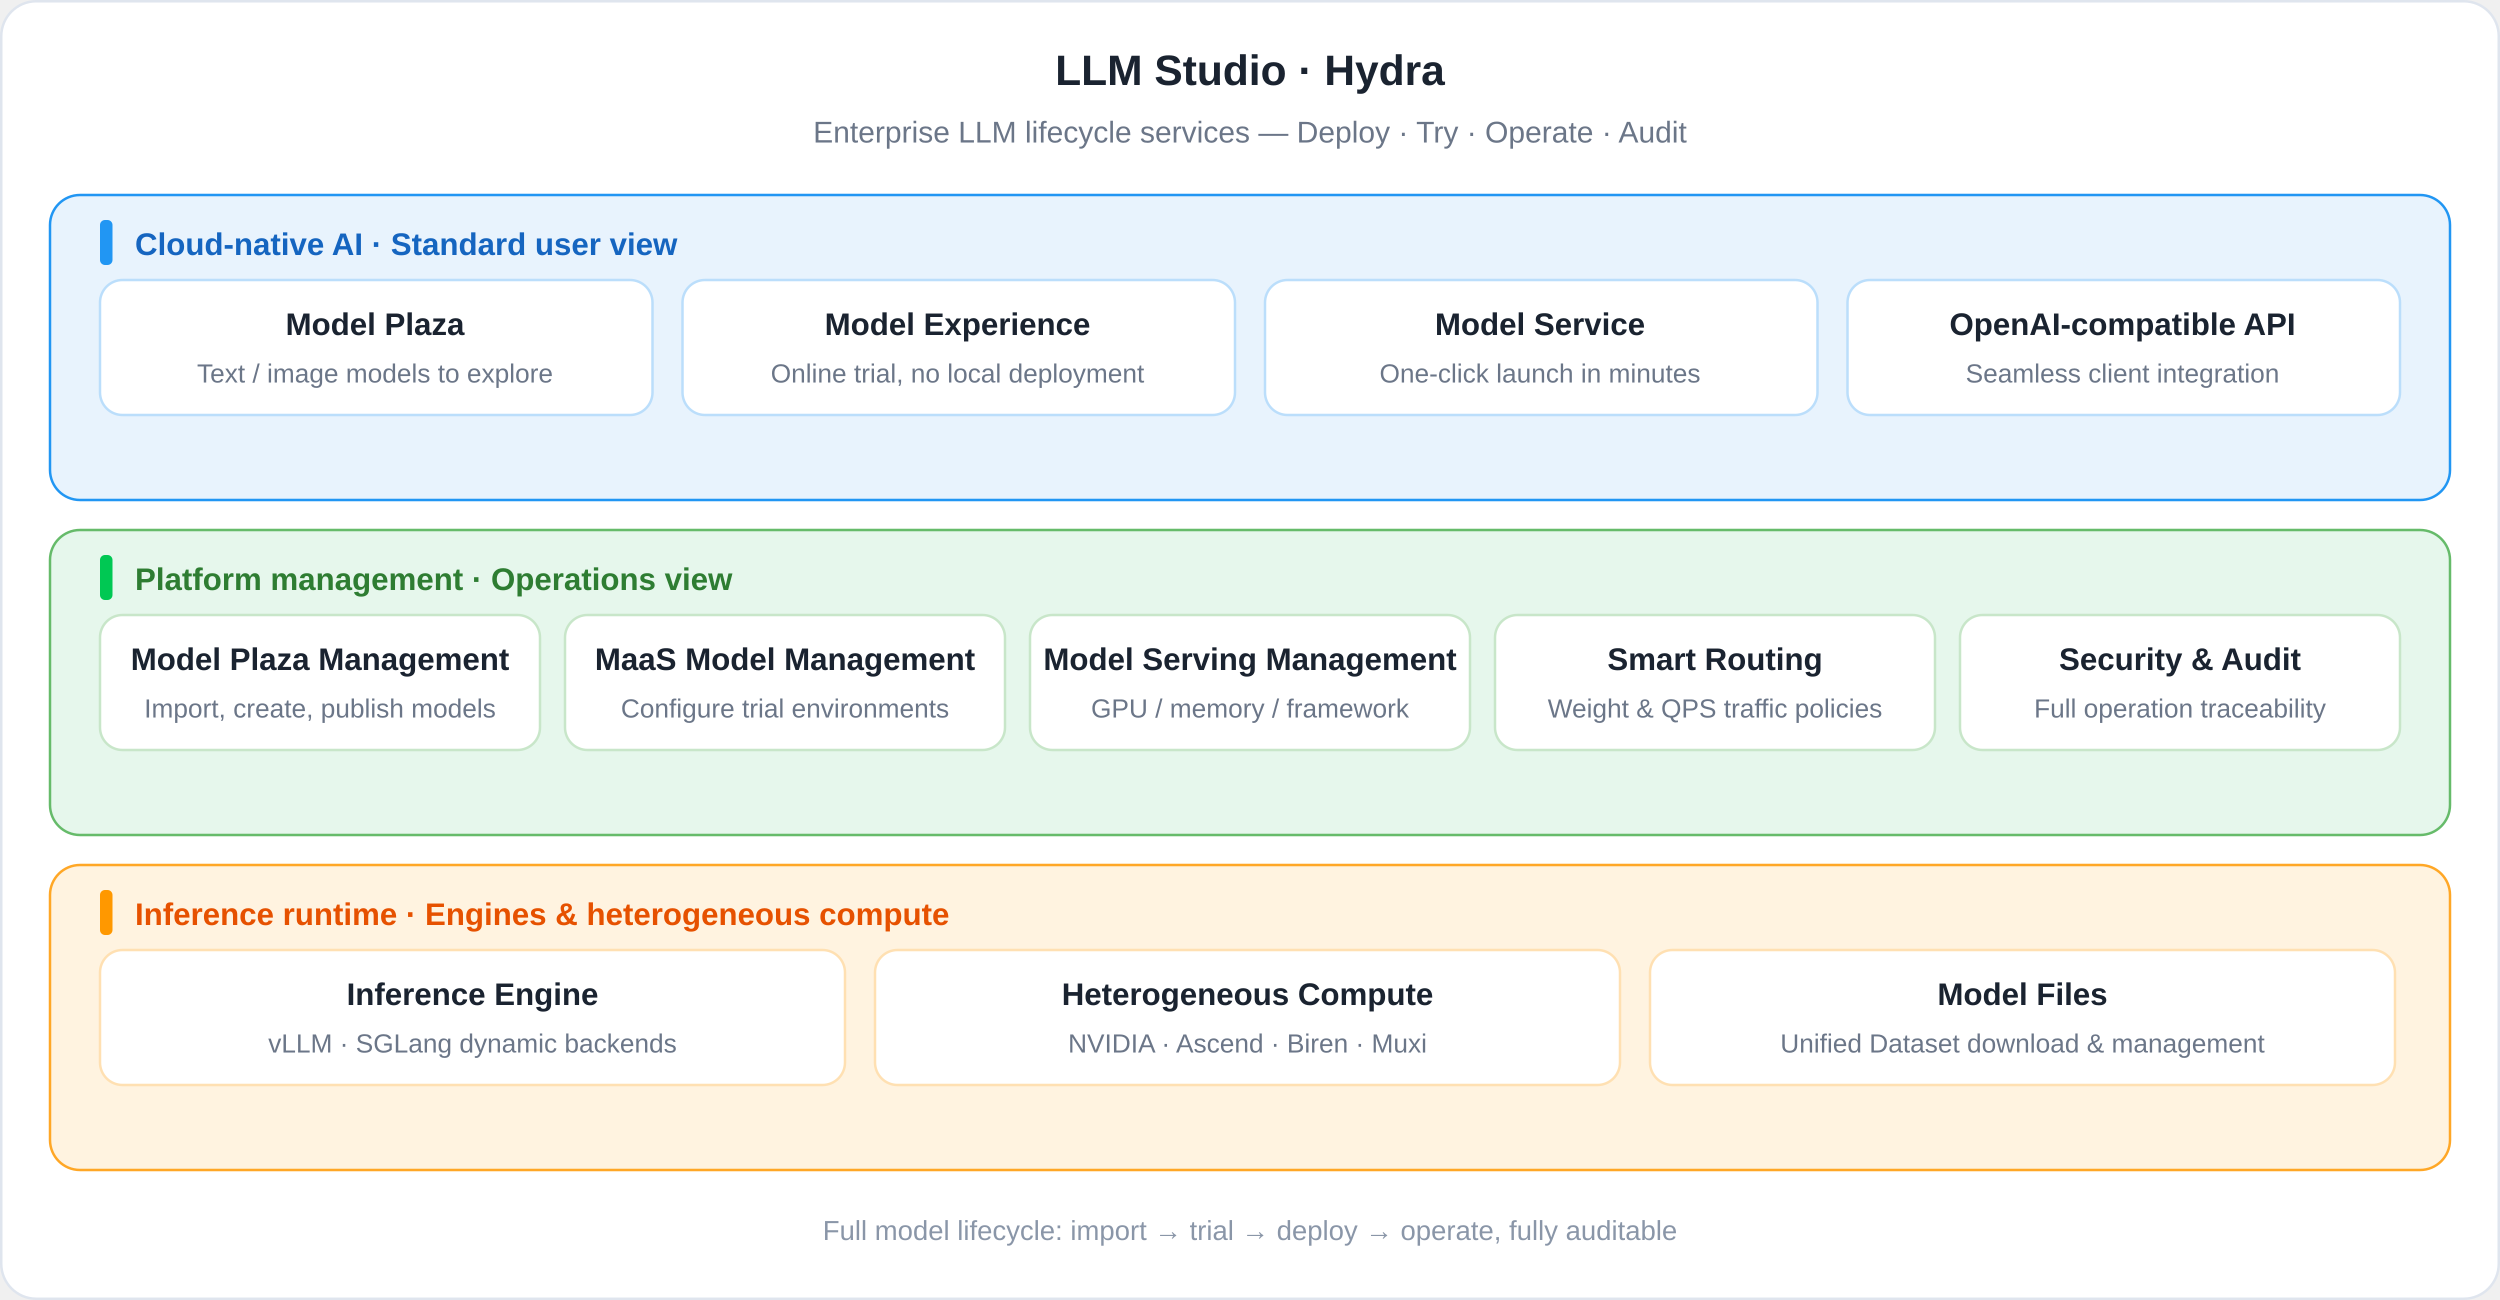
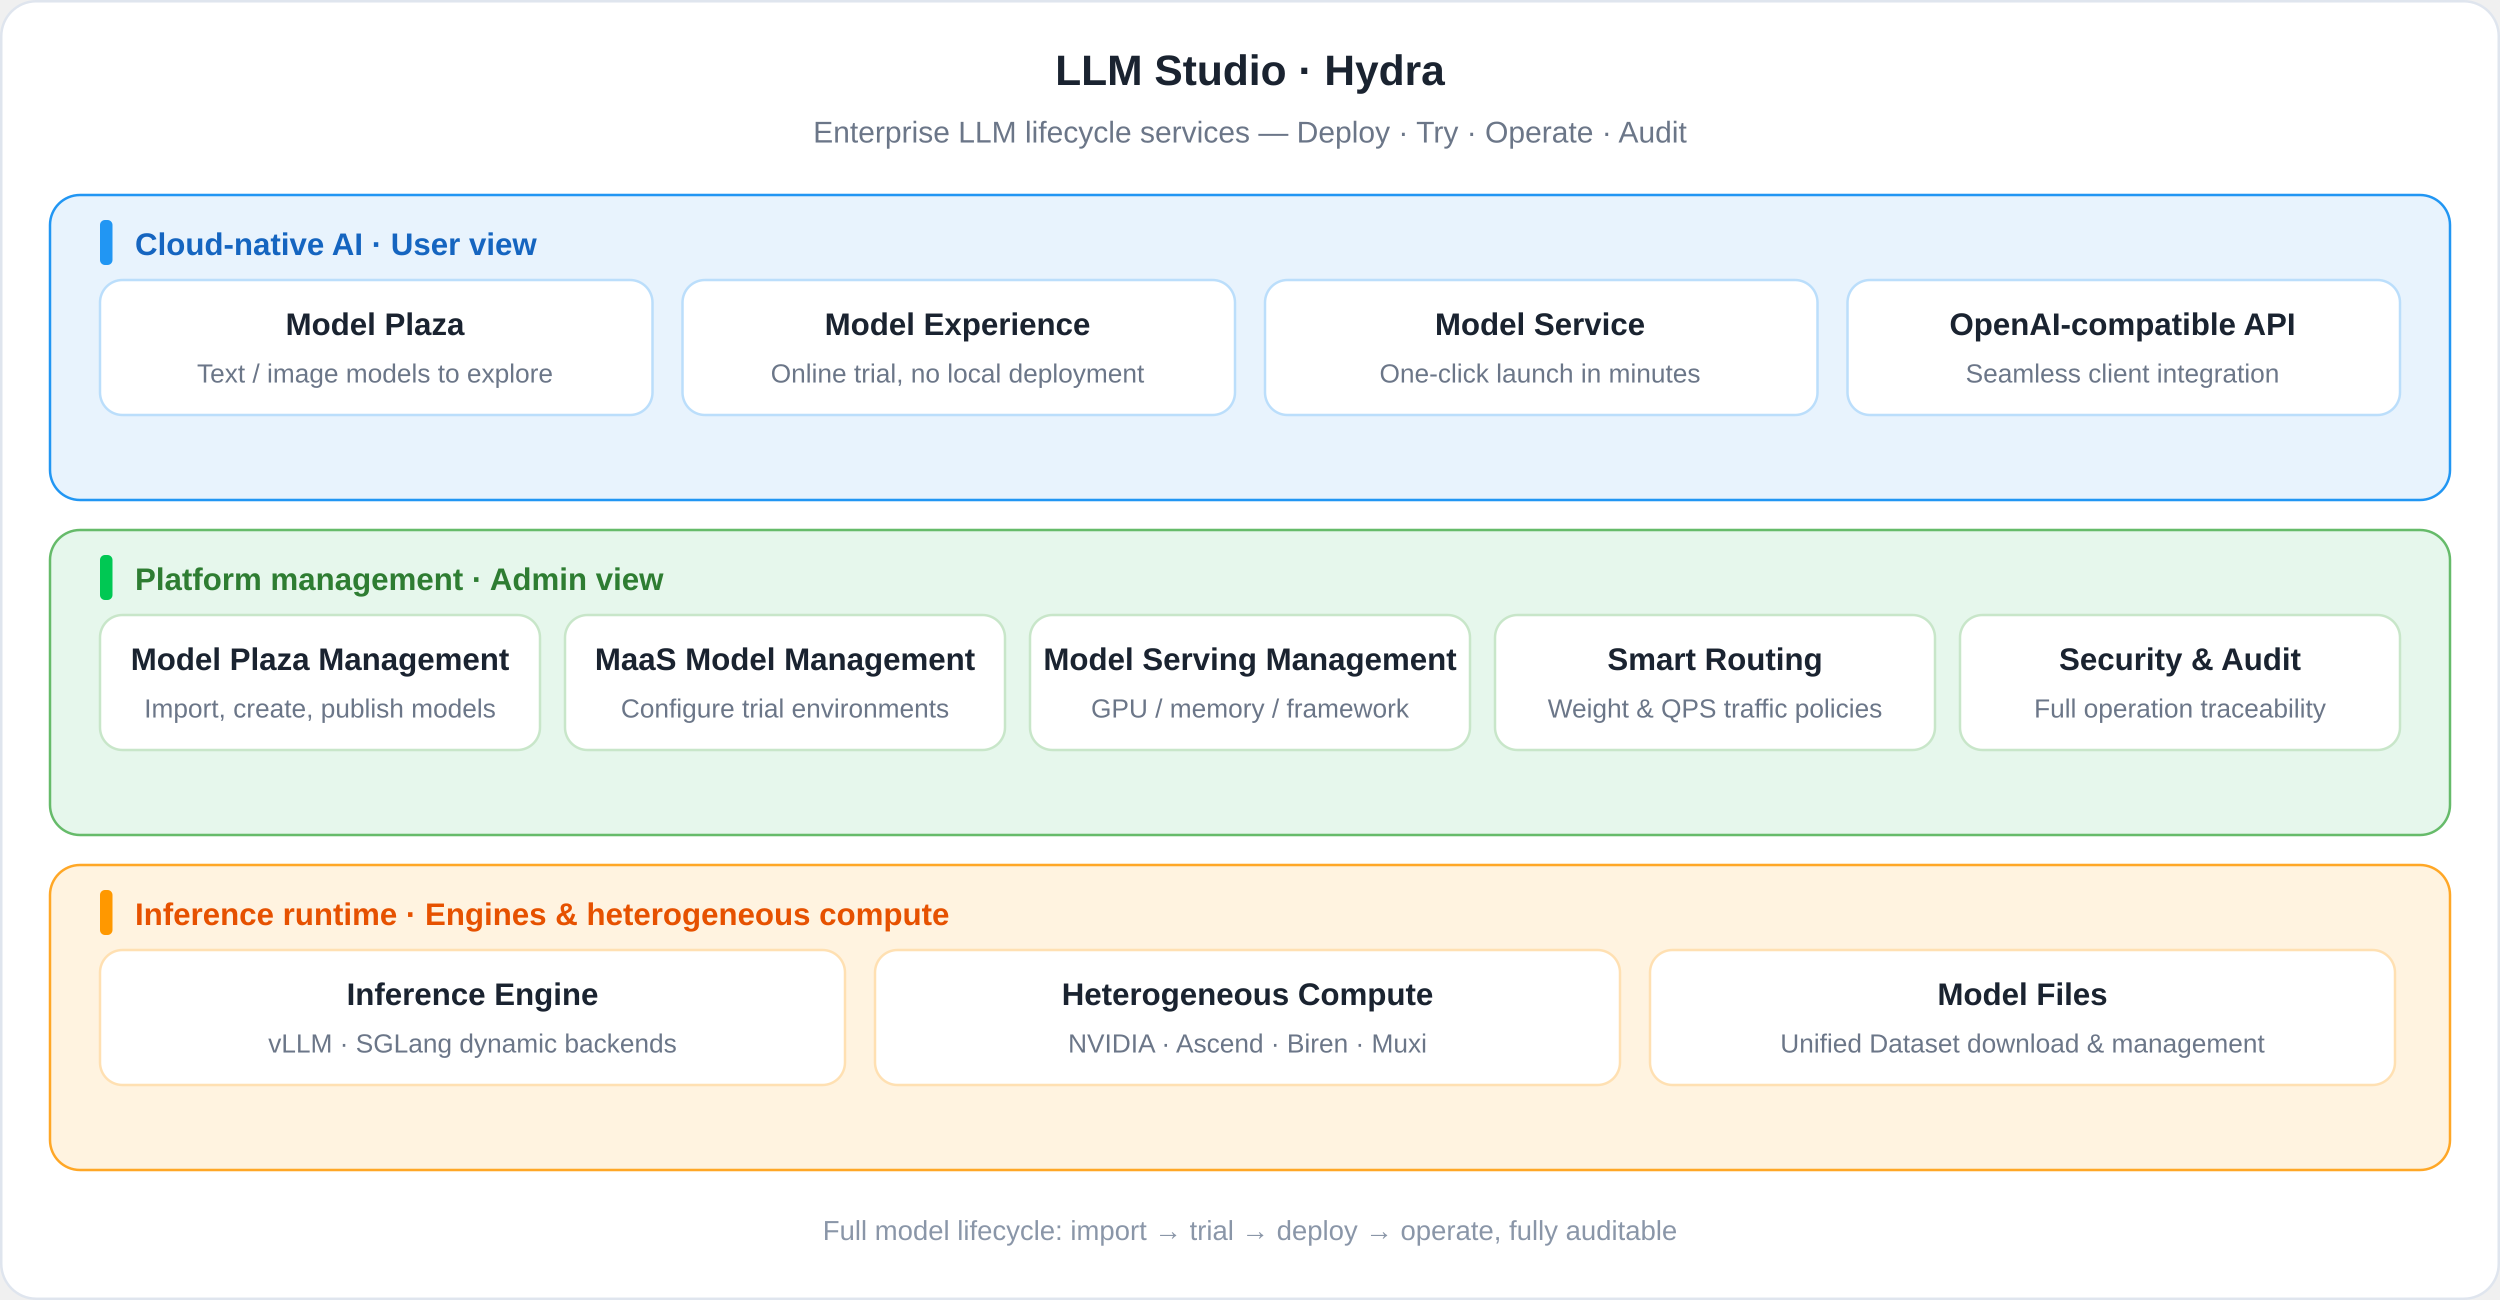
<svg xmlns="http://www.w3.org/2000/svg" width="1000" height="520" viewBox="0 0 1000 520" font-family="-apple-system, 'Segoe UI', 'Helvetica Neue', Arial, sans-serif">
  <style>
    /* Dark mode adaptation: site palette defaults to auto (follows OS). CSS rules override presentation attributes. */
    @media (prefers-color-scheme: dark) {
      /* outer card: transparent so it blends with the page background */
      rect[x="0.5"] { fill: rgba(255,255,255,0.015); stroke: #2e3540; }
      /* surfaces */
      [fill="#ffffff"]:not([x="0.5"]) { fill: #232936; }
      [fill="#e8f3fd"] { fill: #1c2838; }
      [fill="#e6f7ec"] { fill: #1b2c22; }
      [fill="#fff3e0"] { fill: #2b2519; }
      /* text */
      [fill="#1a2330"] { fill: #e6ebf2; }
      [fill="#6b7688"] { fill: #8b95a5; }
      [fill="#5c6775"] { fill: #b6bfcb; }
      [fill="#8a96a8"] { fill: #7e8794; }
      [fill="#1565c0"] { fill: #64b5f6; }
      [fill="#2e7d32"] { fill: #81c784; }
      [fill="#e65100"] { fill: #ffb74d; }
      /* strokes */
      [stroke="#2196f3"] { stroke: #42a5f5; }
      [stroke="#66bb6a"] { stroke: #4caf50; }
      [stroke="#ffa726"] { stroke: #ffb74d; }
      [stroke="#bbdefb"] { stroke: #2c4a6e; }
      [stroke="#c8e6c9"] { stroke: #2c5940; }
      [stroke="#ffe0b2"] { stroke: #5c4a26; }
    }
  </style>
  <rect x="0.5" y="0.5" width="999" height="519" rx="14" fill="#ffffff" stroke="#dfe5ee" />
  <text x="500" y="34" text-anchor="middle" font-size="17" font-weight="700" fill="#1a2330">LLM Studio · Hydra</text>
  <text x="500" y="57" text-anchor="middle" font-size="12" fill="#6b7688">Enterprise LLM lifecycle services — Deploy · Try · Operate · Audit</text>
  <rect x="20" y="78" width="960" height="122" rx="12" fill="#e8f3fd" stroke="#2196f3" />
  <rect x="40" y="88" width="5" height="18" rx="2" fill="#2196f3" />
-   <text x="54" y="102" font-size="12.5" font-weight="600" fill="#1565c0">Cloud-native AI · Standard user view</text>
+   <text x="54" y="102" font-size="12.5" font-weight="600" fill="#1565c0">Cloud-native AI · User view</text>
  <rect x="40" y="112" width="221" height="54" rx="9" fill="#ffffff" stroke="#bbdefb" />
  <text x="150" y="134" text-anchor="middle" font-size="12.5" font-weight="600" fill="#1a2330">Model Plaza</text>
  <text x="150" y="153" text-anchor="middle" font-size="10.5" fill="#6b7688">Text / image models to explore</text>
  <rect x="273" y="112" width="221" height="54" rx="9" fill="#ffffff" stroke="#bbdefb" />
  <text x="383" y="134" text-anchor="middle" font-size="12.5" font-weight="600" fill="#1a2330">Model Experience</text>
  <text x="383" y="153" text-anchor="middle" font-size="10.5" fill="#6b7688">Online trial, no local deployment</text>
  <rect x="506" y="112" width="221" height="54" rx="9" fill="#ffffff" stroke="#bbdefb" />
  <text x="616" y="134" text-anchor="middle" font-size="12.5" font-weight="600" fill="#1a2330">Model Service</text>
  <text x="616" y="153" text-anchor="middle" font-size="10.5" fill="#6b7688">One-click launch in minutes</text>
  <rect x="739" y="112" width="221" height="54" rx="9" fill="#ffffff" stroke="#bbdefb" />
  <text x="849" y="134" text-anchor="middle" font-size="12.5" font-weight="600" fill="#1a2330">OpenAI-compatible API</text>
  <text x="849" y="153" text-anchor="middle" font-size="10.5" fill="#6b7688">Seamless client integration</text>
  <rect x="20" y="212" width="960" height="122" rx="12" fill="#e6f7ec" stroke="#66bb6a" />
  <rect x="40" y="222" width="5" height="18" rx="2" fill="#00c853" />
-   <text x="54" y="236" font-size="12.5" font-weight="600" fill="#2e7d32">Platform management · Operations view</text>
+   <text x="54" y="236" font-size="12.5" font-weight="600" fill="#2e7d32">Platform management · Admin view</text>
  <rect x="40" y="246" width="176" height="54" rx="9" fill="#ffffff" stroke="#c8e6c9" />
  <text x="128" y="268" text-anchor="middle" font-size="12.5" font-weight="600" fill="#1a2330">Model Plaza Management</text>
  <text x="128" y="287" text-anchor="middle" font-size="10.5" fill="#6b7688">Import, create, publish models</text>
  <rect x="226" y="246" width="176" height="54" rx="9" fill="#ffffff" stroke="#c8e6c9" />
  <text x="314" y="268" text-anchor="middle" font-size="12.5" font-weight="600" fill="#1a2330">MaaS Model Management</text>
  <text x="314" y="287" text-anchor="middle" font-size="10.5" fill="#6b7688">Configure trial environments</text>
  <rect x="412" y="246" width="176" height="54" rx="9" fill="#ffffff" stroke="#c8e6c9" />
  <text x="500" y="268" text-anchor="middle" font-size="12.5" font-weight="600" fill="#1a2330">Model Serving Management</text>
  <text x="500" y="287" text-anchor="middle" font-size="10.5" fill="#6b7688">GPU / memory / framework</text>
  <rect x="598" y="246" width="176" height="54" rx="9" fill="#ffffff" stroke="#c8e6c9" />
  <text x="686" y="268" text-anchor="middle" font-size="12.5" font-weight="600" fill="#1a2330">Smart Routing</text>
  <text x="686" y="287" text-anchor="middle" font-size="10.5" fill="#6b7688">Weight &amp; QPS traffic policies</text>
  <rect x="784" y="246" width="176" height="54" rx="9" fill="#ffffff" stroke="#c8e6c9" />
  <text x="872" y="268" text-anchor="middle" font-size="12.5" font-weight="600" fill="#1a2330">Security &amp; Audit</text>
  <text x="872" y="287" text-anchor="middle" font-size="10.5" fill="#6b7688">Full operation traceability</text>
  <rect x="20" y="346" width="960" height="122" rx="12" fill="#fff3e0" stroke="#ffa726" />
  <rect x="40" y="356" width="5" height="18" rx="2" fill="#ff9800" />
  <text x="54" y="370" font-size="12.5" font-weight="600" fill="#e65100">Inference runtime · Engines &amp; heterogeneous compute</text>
  <rect x="40" y="380" width="298" height="54" rx="9" fill="#ffffff" stroke="#ffe0b2" />
  <text x="189" y="402" text-anchor="middle" font-size="12.5" font-weight="600" fill="#1a2330">Inference Engine</text>
  <text x="189" y="421" text-anchor="middle" font-size="10.5" fill="#6b7688">vLLM · SGLang dynamic backends</text>
  <rect x="350" y="380" width="298" height="54" rx="9" fill="#ffffff" stroke="#ffe0b2" />
  <text x="499" y="402" text-anchor="middle" font-size="12.5" font-weight="600" fill="#1a2330">Heterogeneous Compute</text>
  <text x="499" y="421" text-anchor="middle" font-size="10.5" fill="#6b7688">NVIDIA · Ascend · Biren · Muxi</text>
  <rect x="660" y="380" width="298" height="54" rx="9" fill="#ffffff" stroke="#ffe0b2" />
  <text x="809" y="402" text-anchor="middle" font-size="12.5" font-weight="600" fill="#1a2330">Model Files</text>
  <text x="809" y="421" text-anchor="middle" font-size="10.5" fill="#6b7688">Unified Dataset download &amp; management</text>
  <text x="500" y="496" text-anchor="middle" font-size="11" fill="#8a96a8">Full model lifecycle: import → trial → deploy → operate, fully auditable</text>
</svg>
